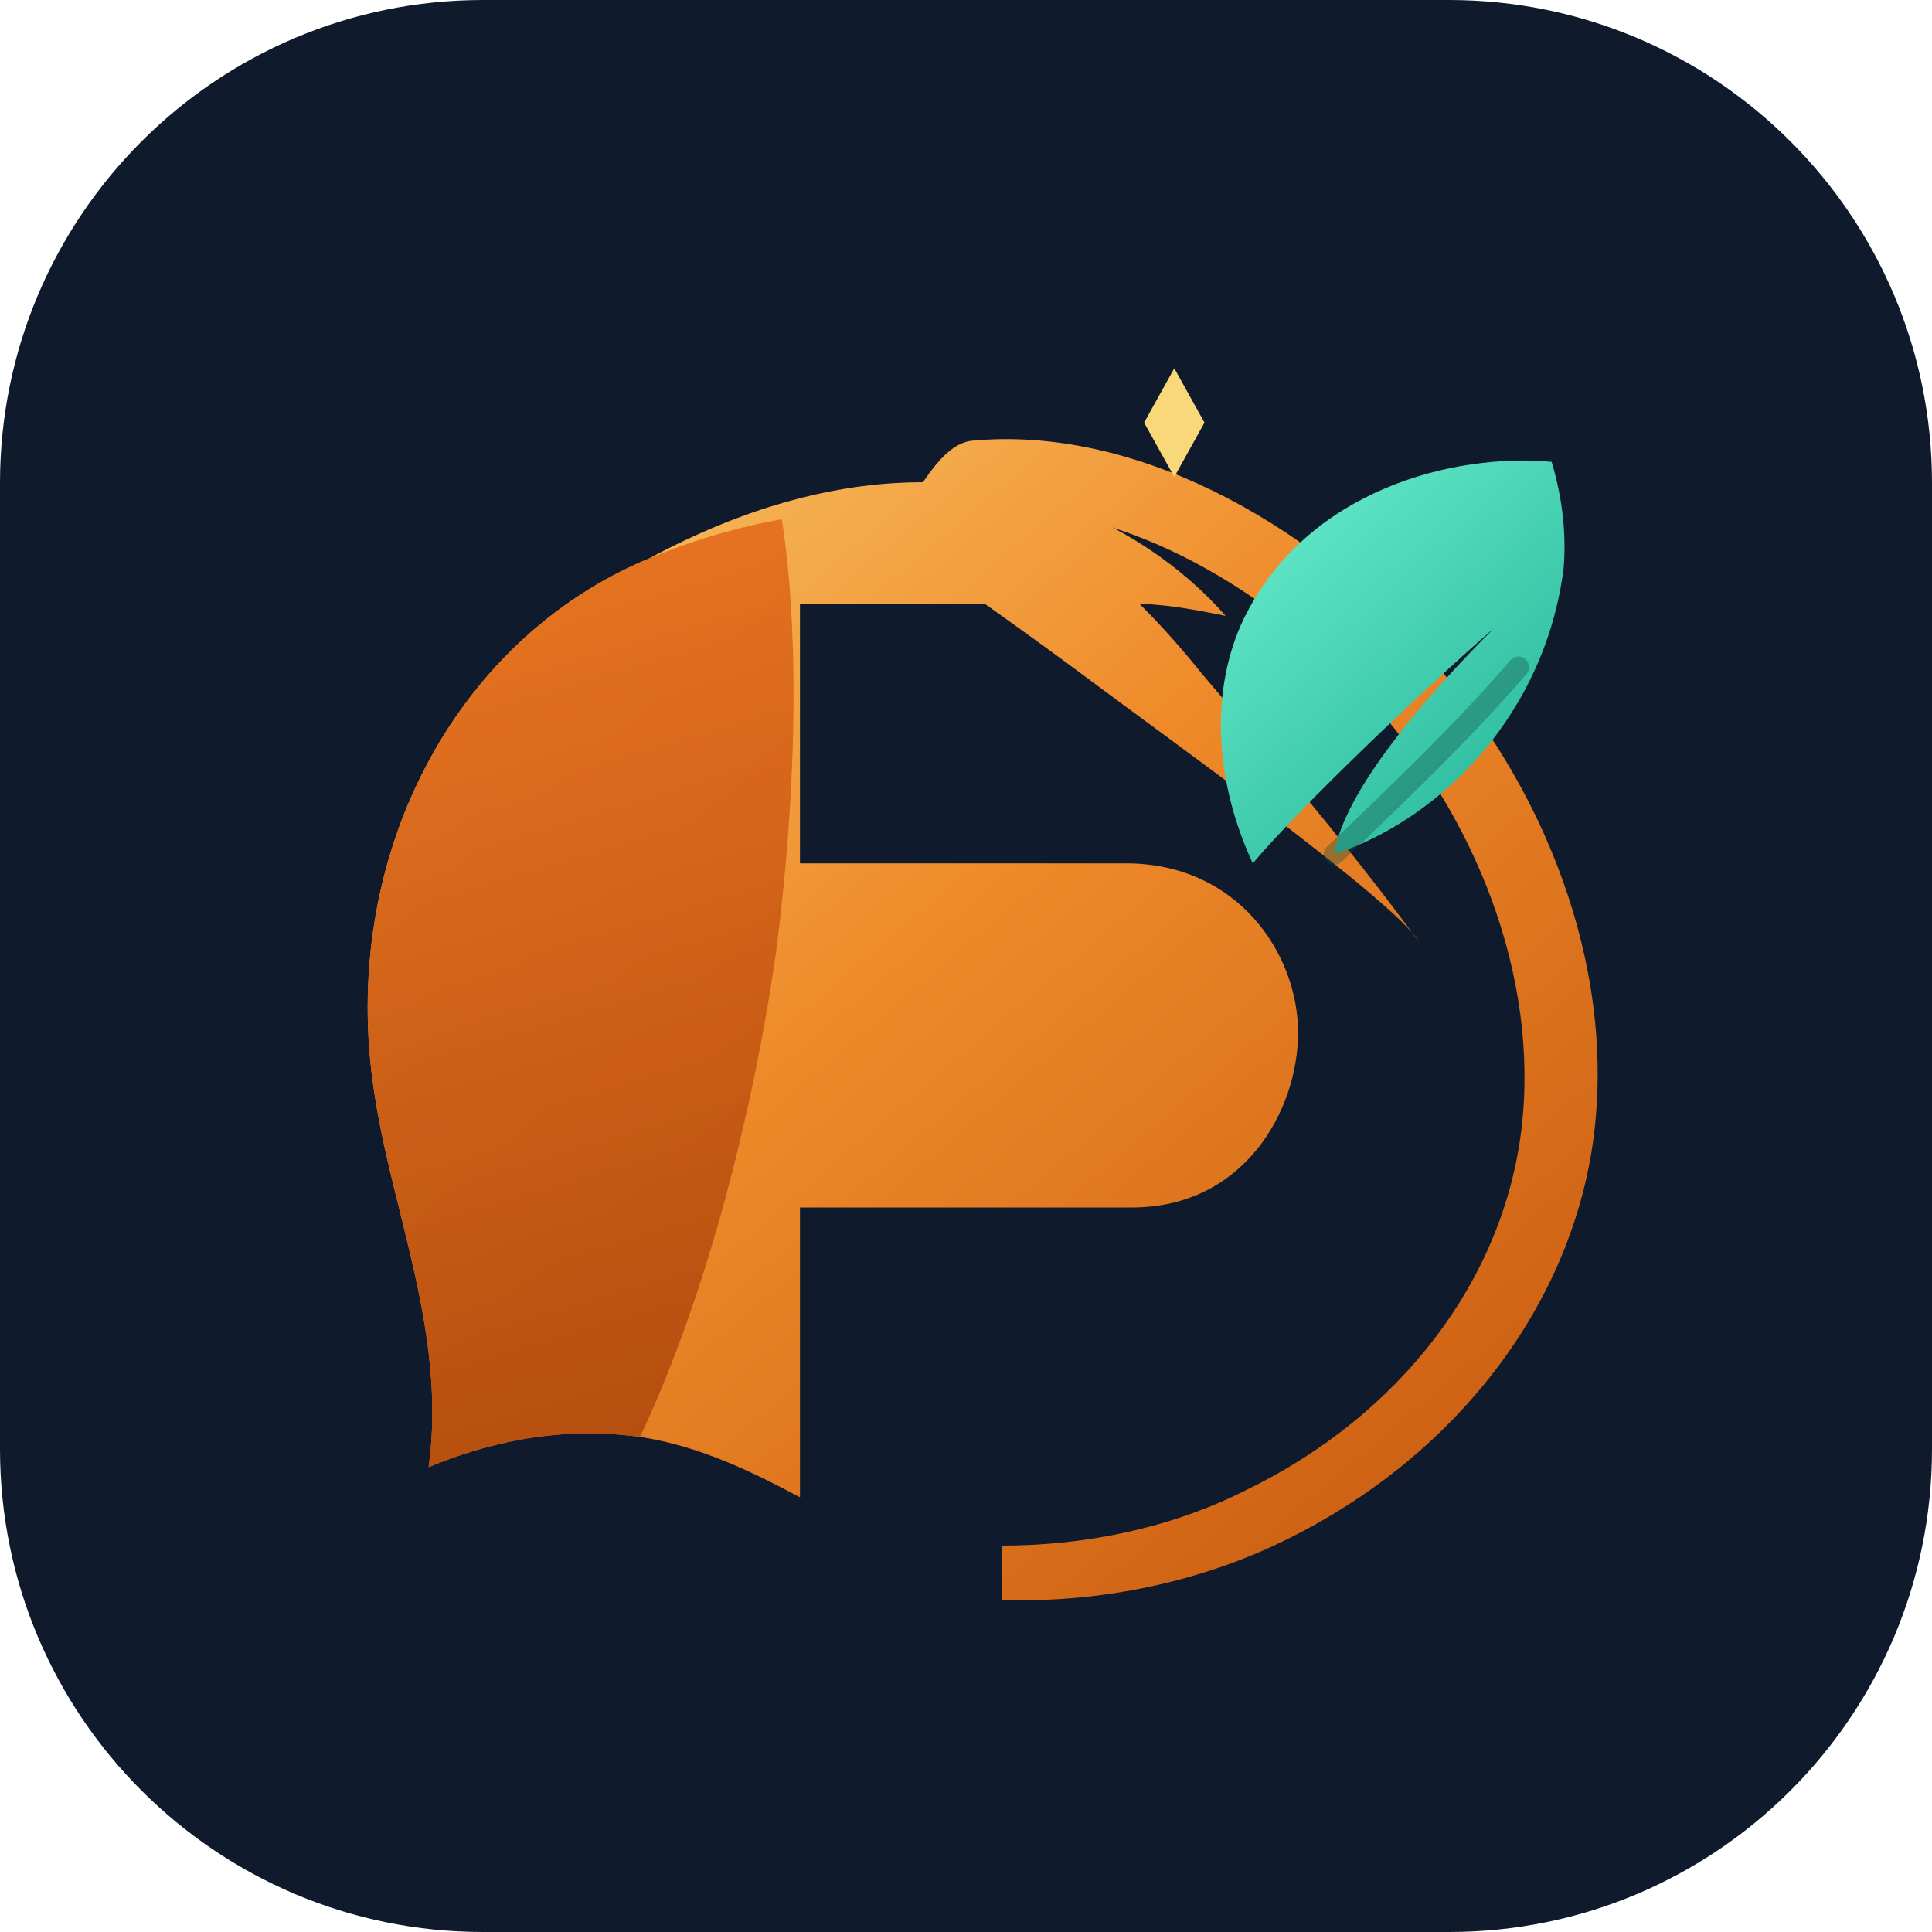
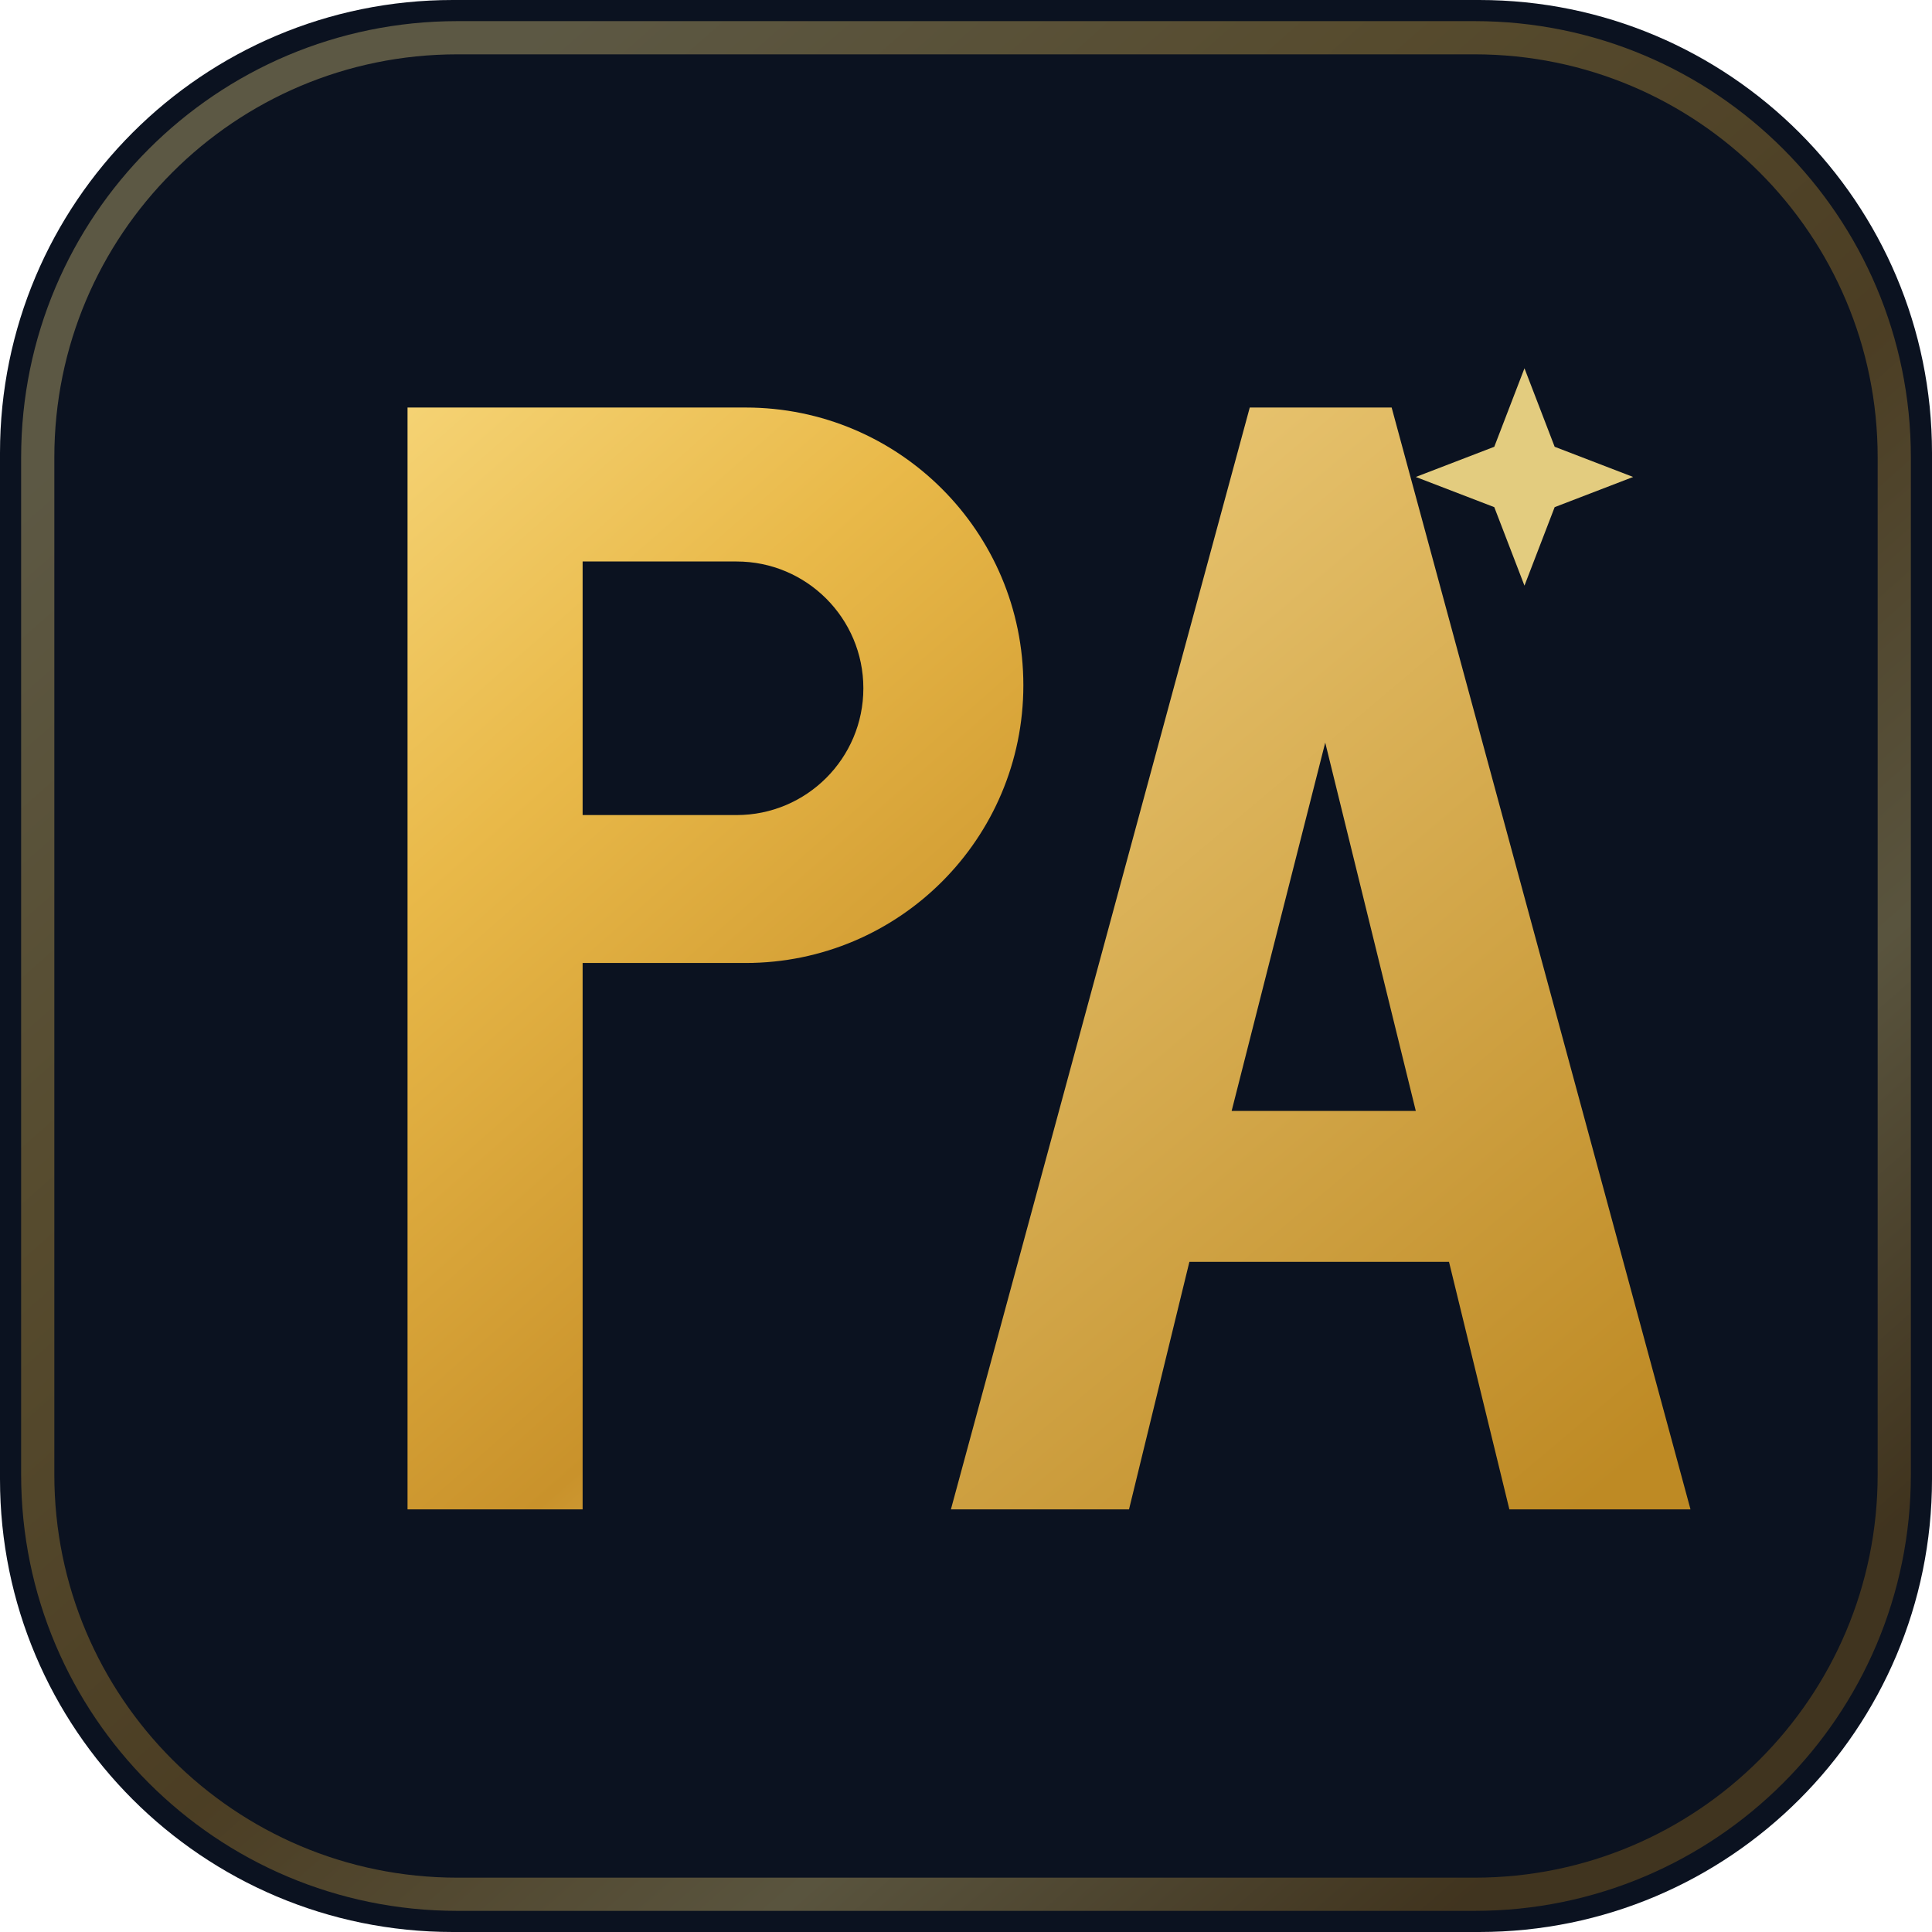
<svg xmlns="http://www.w3.org/2000/svg" viewBox="0 0 64 64" role="img" aria-label="پارسا اپس">
  <defs>
-     <linearGradient id="pa-orange" x1="14" y1="14" x2="48" y2="54" gradientUnits="userSpaceOnUse">
-       <stop offset="0%" stop-color="#F8C86A" />
-       <stop offset="45%" stop-color="#EF8A2A" />
-       <stop offset="100%" stop-color="#C85A10" />
+     <linearGradient id="pa-gold" x1="10" y1="8" x2="54" y2="58" gradientUnits="userSpaceOnUse">
+       <stop offset="0%" stop-color="#FBE08A" />
+       <stop offset="28%" stop-color="#E9B949" />
+       <stop offset="55%" stop-color="#C9922B" />
+       <stop offset="78%" stop-color="#F2D479" />
+       <stop offset="100%" stop-color="#A9761C" />
    </linearGradient>
-     <linearGradient id="pa-orange-dark" x1="12" y1="18" x2="22" y2="52" gradientUnits="userSpaceOnUse">
-       <stop offset="0%" stop-color="#E86F1D" />
-       <stop offset="100%" stop-color="#A8430A" />
-     </linearGradient>
-     <linearGradient id="pa-leaf" x1="43" y1="17" x2="53" y2="28" gradientUnits="userSpaceOnUse">
-       <stop offset="0%" stop-color="#5FE5C5" />
-       <stop offset="100%" stop-color="#1FAF94" />
+     <linearGradient id="pa-gold-soft" x1="18" y1="14" x2="50" y2="52" gradientUnits="userSpaceOnUse">
+       <stop offset="0%" stop-color="#F7D98B" />
+       <stop offset="100%" stop-color="#BE8A24" />
    </linearGradient>
  </defs>
-   <rect width="64" height="64" rx="16" fill="#101A2D" />
-   <path d="M21.5 18.5 C 15 21.2 11.2 28.5 12.4 36.2 C 13 40.2 14.8 44.2 14.2 48.6 C 15.9 47.9 18.3 47.2 21.2 47.6 C 23.2 47.9 25 48.8 26.5 49.6 L 26.5 40 L 37.5 40 C 41.2 40 43 36.8 43 34.2 C 43 31.6 41 28.6 37.3 28.6 L 26.5 28.6 L 26.5 20 L 37.5 20 C 38.6 20 39.6 20.2 40.6 20.4 C 39.2 18.8 37.1 17.3 34.5 16.5 C 32.5 16 28 15 21.5 18.5 Z" fill="url(#pa-orange)" />
-   <path d="M21.5 18.5 C 15 21.2 11.2 28.5 12.4 36.2 C 13 40.2 14.8 44.2 14.2 48.6 C 15.9 47.9 18.3 47.2 21.2 47.6 C 23.1 43.6 24.8 37.8 25.7 31.6 C 26.5 25.4 26.4 20.4 25.9 17.2 C 24.2 17.5 22.7 18 21.5 18.5 Z" fill="url(#pa-orange-dark)" opacity="0.9" />
-   <path d="M32.2 14.6 C 37.5 14.1 43.2 17.2 47.2 21.6 C 51.2 26 53.5 32 52.8 37.6 C 52.1 43.2 48.2 48.4 42.2 51.2 C 39.4 52.5 36.2 53.1 33.2 53 L 33.2 51.2 C 36 51.2 38.8 50.6 41.2 49.4 C 46.4 46.9 49.8 42.4 50.4 37.4 C 51 32.4 48.9 27 45.3 23.1 C 42.2 19.7 37.8 17.1 33.8 16.9 C 35.8 18.1 37.8 19.8 39.8 22.3 C 41.4 24.2 44.6 27.9 47 31.2 C 46.3 29.9 38.2 24.1 36.2 22.6 C 34.2 21.1 31.5 19.2 29.5 17.8 C 30.4 16.2 31.2 14.7 32.2 14.6 Z" fill="url(#pa-orange)" />
-   <path d="M38.9 12.2 L 39.9 14 L 38.9 15.8 L 37.9 14 Z" fill="#F9D87A" />
-   <path d="M44.2 28.3 C 47.8 27.1 51.2 23.6 51.8 18.8 C 51.9 17.5 51.7 16.3 51.4 15.3 C 48.2 15 43.3 16.2 41.2 20.5 C 40.1 22.8 40.2 25.8 41.5 28.6 C 43.1 26.7 47.2 22.8 49.5 20.8 C 47.3 23 44.5 26.2 44.2 28.3 Z" fill="url(#pa-leaf)" />
-   <path d="M44.2 28.3 C 46 26.6 48.5 24.2 50.3 22.1" stroke="#0E4A3E" stroke-width="0.7" stroke-linecap="round" opacity="0.35" fill="none" />
+   <rect width="64" height="64" rx="15" fill="#0B1220" />
+   <rect x="1.25" y="1.25" width="61.5" height="61.5" rx="13.9" fill="none" stroke="url(#pa-gold)" stroke-opacity="0.34" stroke-width="1.1" />
+   <path d="M13.5 13.5h11.2a9.2 9.2 0 0 1 0 18.4h-5.4V50h-5.8Z" fill="url(#pa-gold)" />
+   <path d="M19.3 18.6h5.1a4.2 4.2 0 0 1 0 8.4h-5.1Z" fill="#0B1220" />
+   <path d="M37.4 50h-5.9l9.9-36.5h4.7L56 50h-6l-2-8.2h-8.6Zm3.4-13.2h6.1l-3-12.2Z" fill="url(#pa-gold-soft)" />
+   <path d="M50.5 12.2l1 2.6 2.6 1-2.6 1-1 2.6-1-2.6-2.6-1 2.6-1Z" fill="#FBE08A" opacity="0.9" />
</svg>
